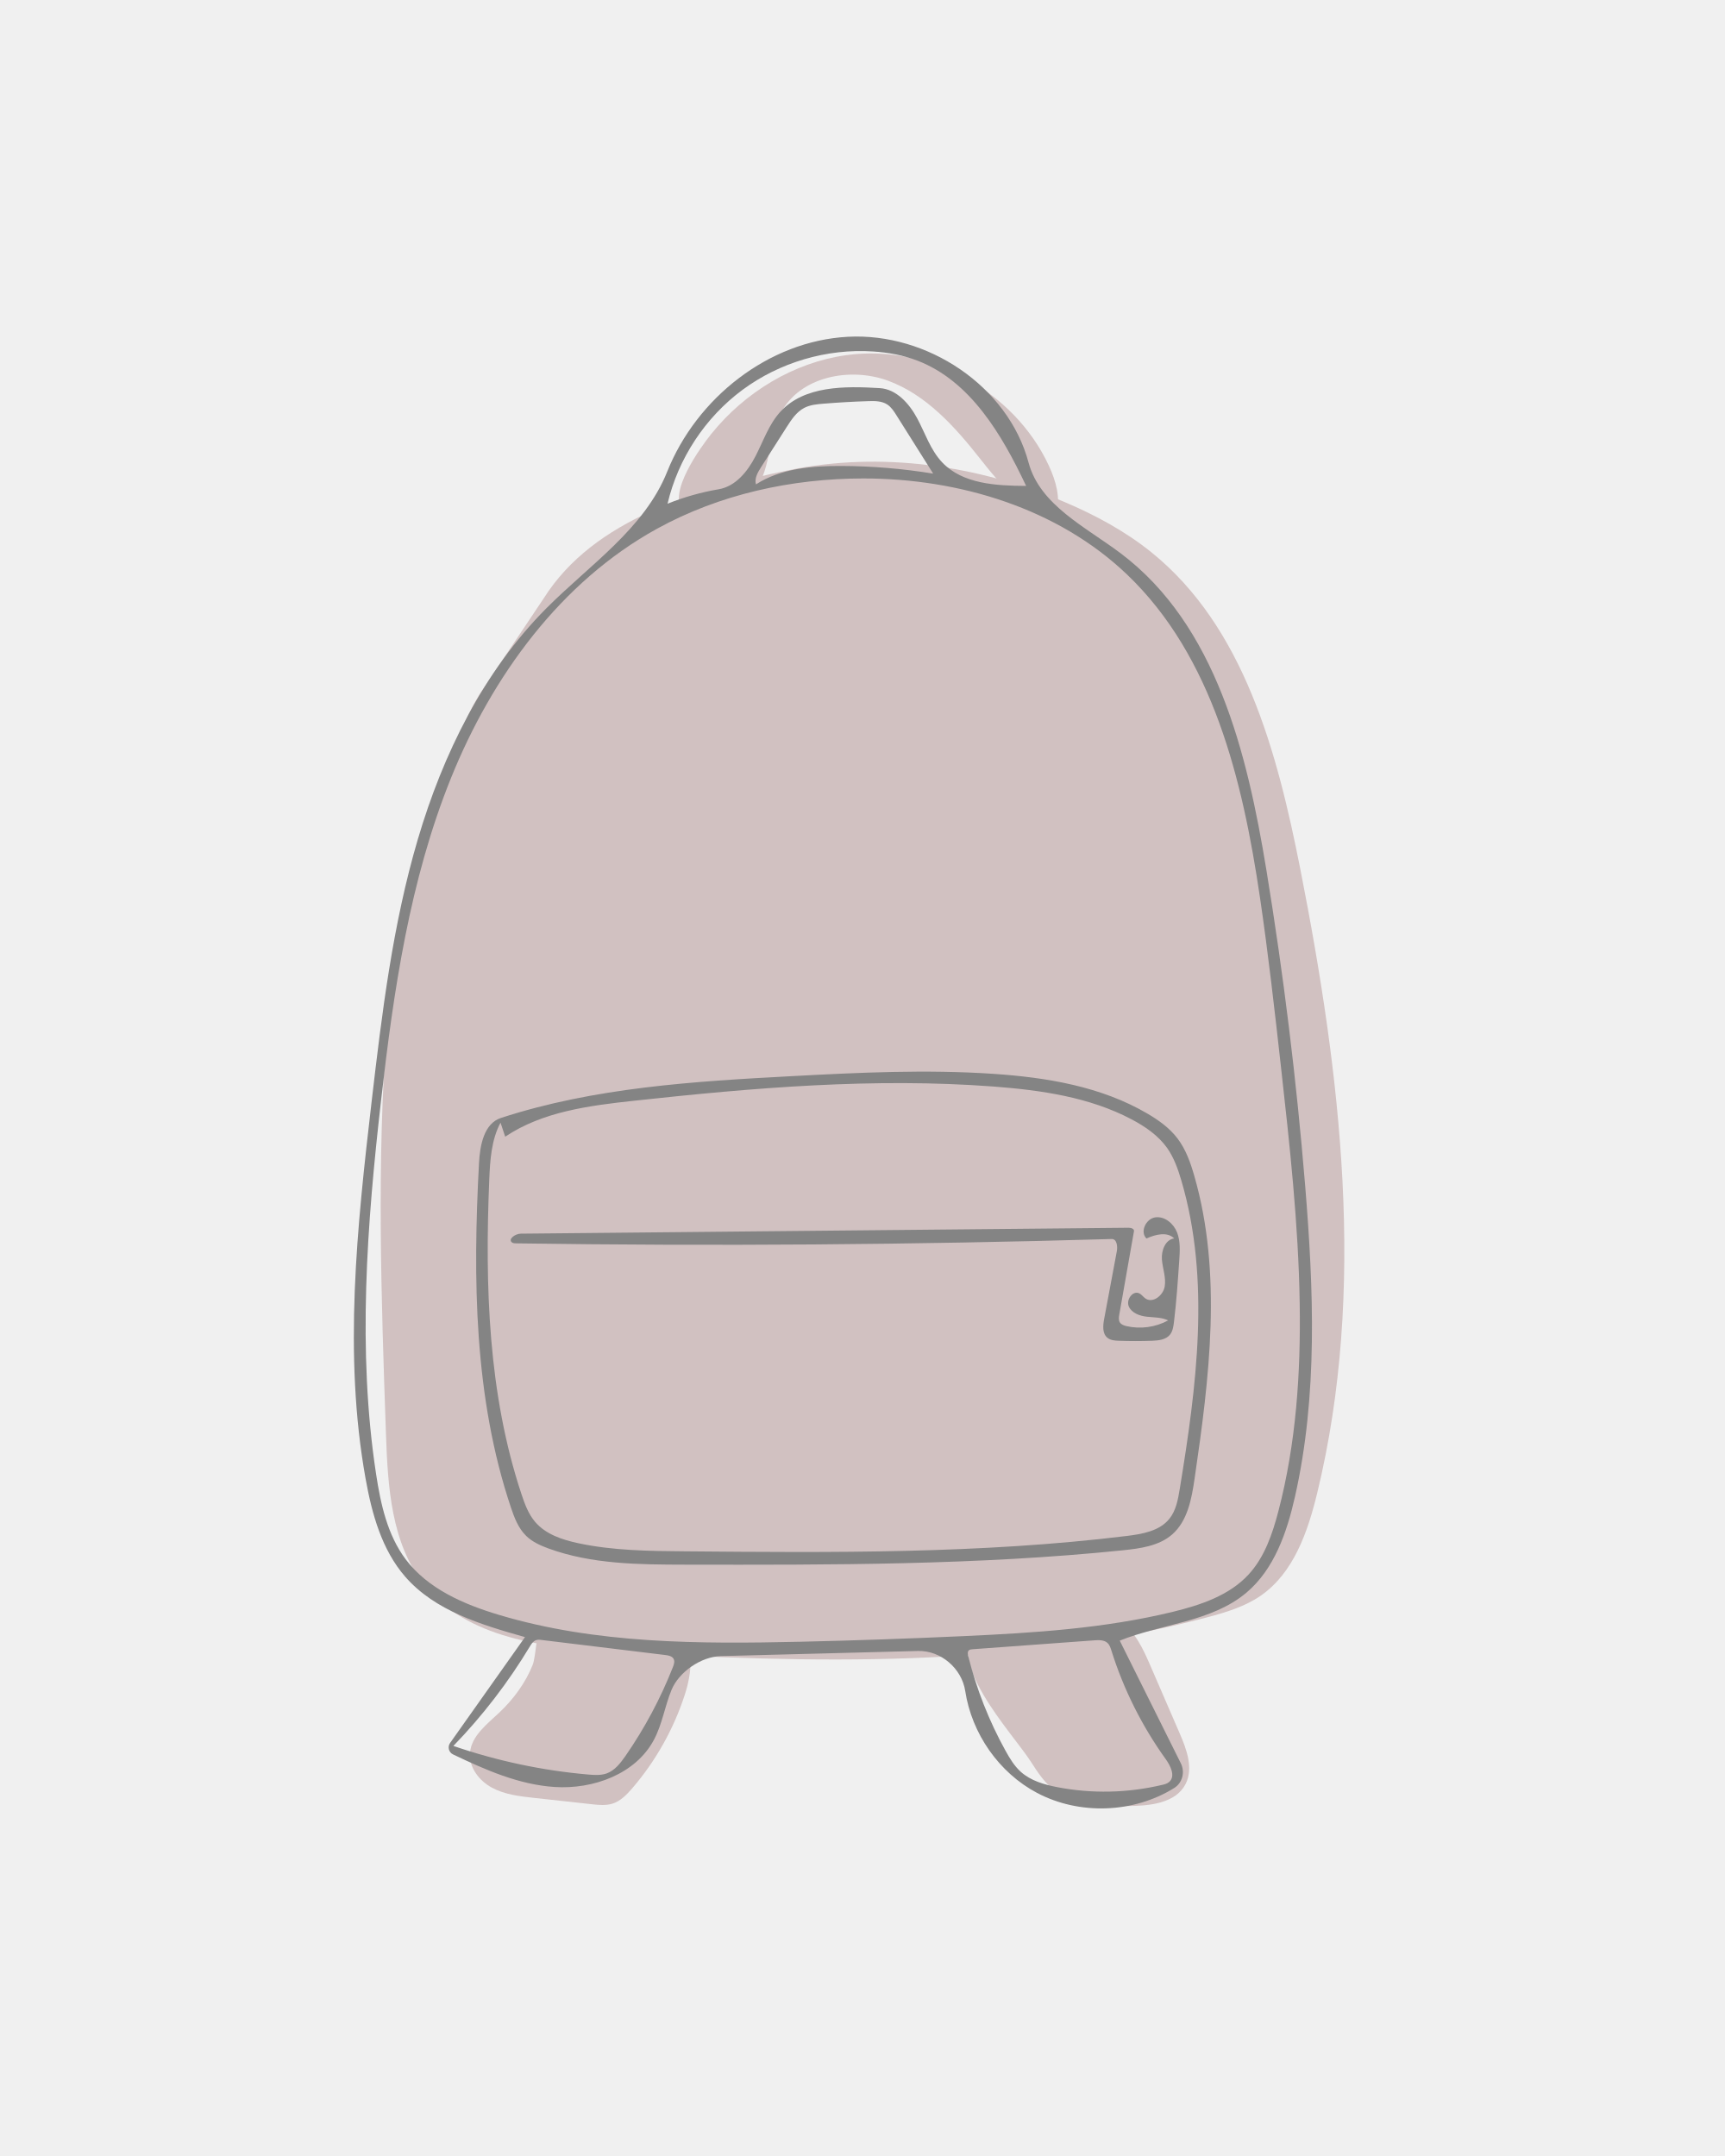
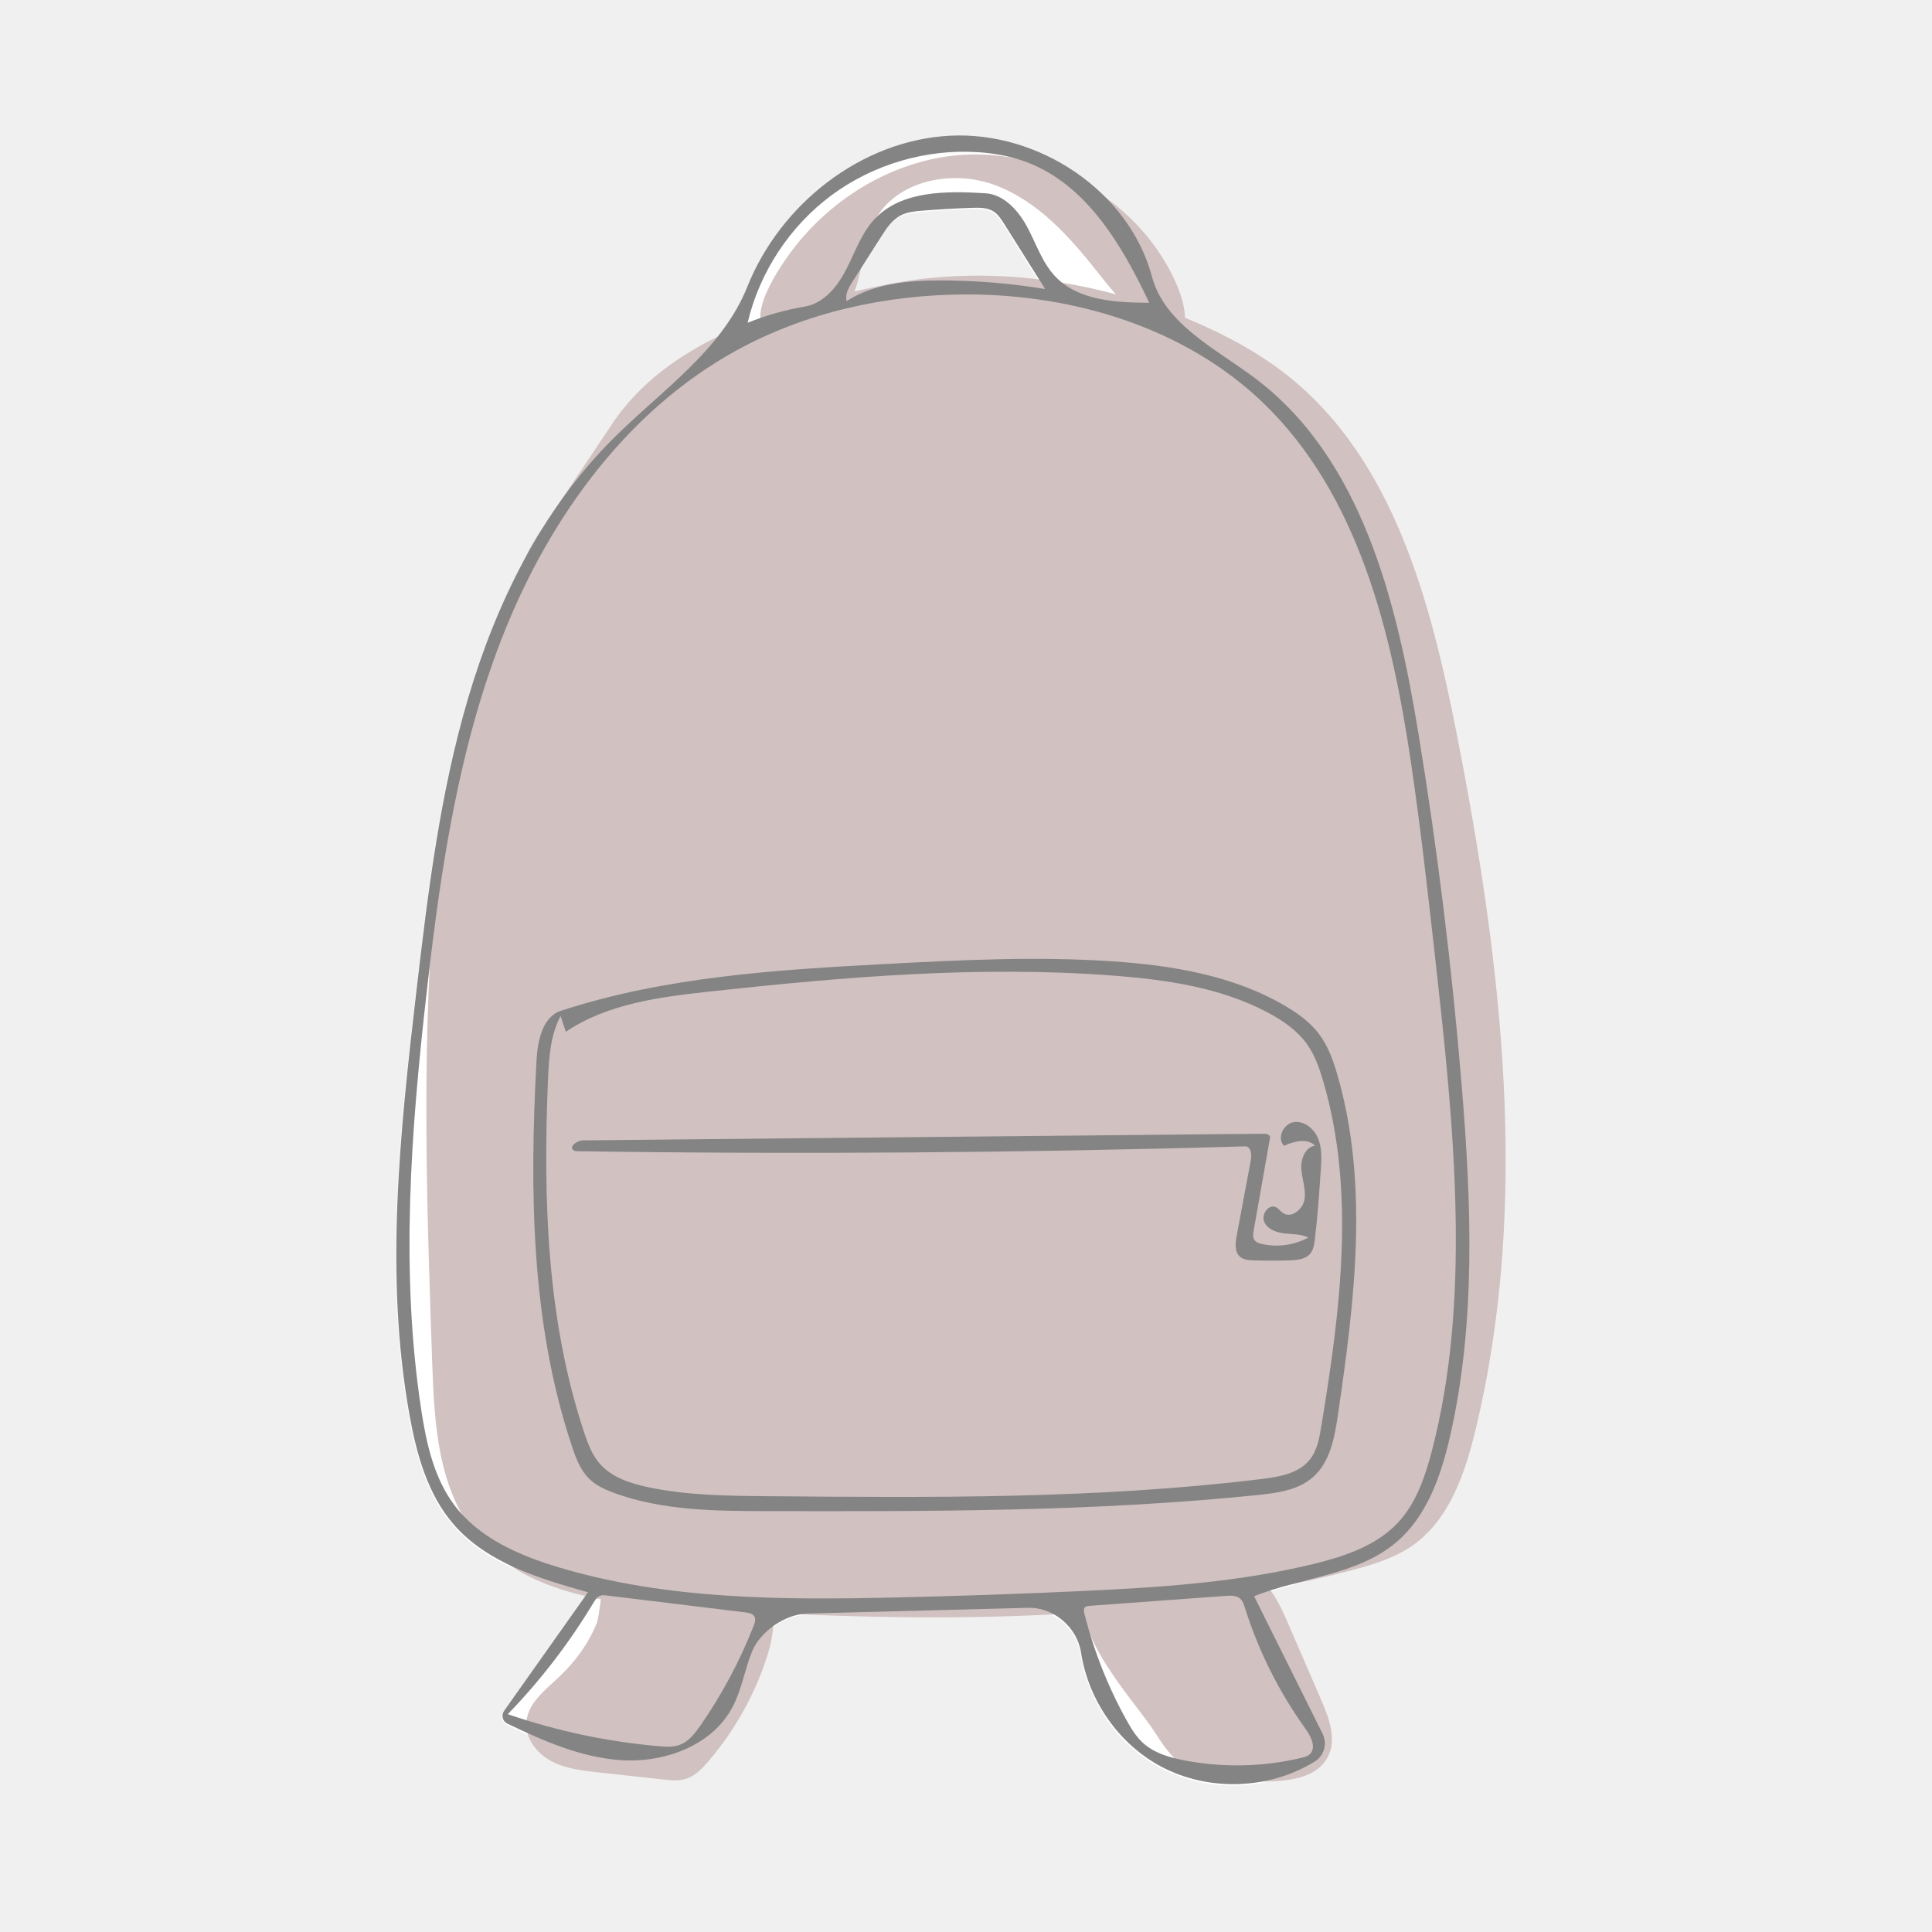
- <svg xmlns="http://www.w3.org/2000/svg" version="1.1" x="0px" y="0px" viewBox="0 0 400 500" style="enable-background:new 0 0 400 500;" xml:space="preserve">
+ <svg xmlns="http://www.w3.org/2000/svg" version="1.1" x="0px" y="0px" viewBox="0 0 400 400" style="enable-background:new 0 0 400 400;" xml:space="preserve">
  <style type="text/css">
- 	.st0{fill:#D1C1C1;}
- 	.st1{fill:#EAA2A2;}
- 	.st2{fill:#FCD9D9;}
- 	.st3{fill:#A3DBE0;}
- 	.st4{fill:none;}
- 	.st5{fill:#77B7B7;}
- 	.st6{fill:#F9B6B3;}
- 	.st7{fill:#B0DCC1;}
- 	.st8{fill:#CFCFCE;}
- 	.st9{fill:#848484;}
- 	.st10{fill:#8C5E5E;stroke:#8C5E5E;stroke-width:0.25;stroke-miterlimit:10;}
- 	.st11{fill:#2D4E7B;}
- 	.st12{fill:#61846D;}
+ 	.st0{fill:#FFFFFF;}
+ 	.st1{fill:#D1C1C1;}
+ 	.st2{fill:#EAA2A2;}
+ 	.st3{fill:#FCD9D9;}
+ 	.st4{fill:#A3DBE0;}
+ 	.st5{fill:none;}
+ 	.st6{fill:#77B7B7;}
+ 	.st7{fill:#F9B6B3;}
+ 	.st8{fill:#B0DCC1;}
+ 	.st9{fill:#CFCFCE;}
+ 	.st10{fill:#848484;}
+ 	.st11{fill:#8C5E5E;stroke:#8C5E5E;stroke-width:0.25;stroke-miterlimit:10;}
+ 	.st12{fill:#2D4E7B;}
+ 	.st13{fill:#61846D;}
</style>
  <g id="Layer_2">
-     <path class="st0" d="M112.32,159.34c-6.98,9.97-8.71,22.27-13.38,33.51c-5.93,14.28-8.02,29.84-9.21,45.26   c-2.42,31.34-1.33,62.83-0.24,94.24c0.43,12.33,1.19,25.6,8.9,35.23c9.92,12.4,27.67,14.49,43.53,15.44   c46.17,2.78,93.2,3.9,137.91-7.92c4.38-1.16,8.82-2.48,12.55-5.07c7.61-5.29,10.89-14.81,13.07-23.82   c11.46-47.26,5.47-96.95-3.93-144.66c-5.35-27.14-13.03-56.15-34.57-73.5c-6.04-4.86-12.93-8.58-20.06-11.61   c-20.05-8.54-42.62-11.83-63.97-7.4s-45.15,11.24-56.8,29.66" />
-     <path class="st0" d="M115.86,397.09c-2.9,2.75-6.57,5.47-6.88,9.45c-0.26,3.35,2.15,6.46,5.11,8.05c2.96,1.6,6.4,1.99,9.74,2.36   c4.46,0.49,8.92,0.98,13.38,1.47c1.63,0.18,3.32,0.35,4.88-0.16c1.83-0.6,3.23-2.05,4.49-3.51c5.46-6.33,9.63-13.76,12.21-21.72   c1.64-5.05,2.36-11.31-1.45-15.02c-2.06-2.01-5.02-2.77-7.86-3.25c-6.27-1.06-19.14-3.41-23.82,1.54c-1.24,1.31-1.35,7.83-2.14,9.8   C121.88,390.24,119.06,394.06,115.86,397.09z" />
-     <path class="st0" d="M239.08,408.61c1.41,2.2,2.86,4.43,4.85,6.11c4.71,3.97,11.43,4.14,17.59,4.12   c5.04-0.02,11.08-0.62,13.39-5.09c1.88-3.64,0.26-8.03-1.37-11.79c-2.25-5.2-4.5-10.4-6.75-15.59c-1.71-3.95-3.6-8.13-7.2-10.49   c-5.77-3.79-27.38-4.05-32.83,1.12C218.44,384.9,234.54,401.57,239.08,408.61z" />
-     <path class="st0" d="M164.97,100.59c7.75-9.61,19.01-16.5,31.23-18.22c18.94-2.67,39.01,8.28,47.02,25.65   c1.62,3.51,2.79,7.5,1.72,11.22c-7.57-0.28-13.05-7-17.74-12.95c-5.83-7.39-12.45-14.75-21.28-18s-20.39-0.95-24.79,7.37   c-3.19,6.03-2.23,14.05-6.85,19.07c-2.66,2.89-12.22,7.36-15.76,3.86C154.51,114.62,162.52,103.62,164.97,100.59z" />
+     <g id="XMLID_4_">
+       <g>
+         <path class="st0" d="M302.51,225.18c1.98,24.11,2.97,48.66-2.37,72.26c-1.87,8.24-4.79,16.76-11.25,22.2     c-8.07,6.8-19.58,7.21-29.37,11.12c4.72,9.49,9.44,18.98,14.17,28.47c1,2.03,0.36,4.53-1.56,5.73     c-9.42,5.85-21.96,6.31-31.77,1.13c-8.85-4.68-15.17-13.78-16.67-23.65c-0.79-5.23-5.65-9.42-10.94-9.28     c-15.25,0.4-30.49,0.79-45.74,1.19c-4.55,0.12-9.71,3.65-11.44,7.87c-1.54,3.76-2.14,7.91-4.05,11.51     c-2.23,4.22-6.05,7.22-10.49,9l-0.47-1.19c1.88-0.68,3.18-2.38,4.33-4.02c4.45-6.43,8.16-13.37,11.02-20.65     c0.24-0.61,0.47-1.32,0.16-1.9c-0.35-0.64-1.19-0.8-1.91-0.89c-9.53-1.16-19.07-2.32-28.6-3.48c-0.47-0.06-0.97-0.11-1.42,0.05     c-0.65,0.24-1.06,0.88-1.42,1.48c-5.01,8.32-10.96,16.07-17.72,23.04l-1.01-0.19c0.06-0.17,0.14-0.34,0.25-0.5     c5.79-8.18,11.59-16.36,17.38-24.54c-10.14-2.86-20.87-6.07-27.78-14.02c-5.44-6.25-7.73-14.6-9.2-22.75     c-5.17-28.79-1.98-58.35,1.41-87.4c2.38-20.49,4.88-41.08,10.72-60.86c5.83-19.79,15.22-38.9,29.76-53.53     c2.39-2.4,4.92-4.7,7.48-7l0.9,1c-13.47,12.27-23.61,28.36-30.47,45.37c-9.54,23.66-13.29,49.21-16.18,74.56     c-3.29,28.84-5.55,58.12-1.17,86.82c1.06,6.96,2.62,14.12,6.85,19.76c5.14,6.83,13.46,10.45,21.65,12.9     c22.49,6.73,46.37,6.76,69.84,6.23c12.59-0.29,25.18-0.72,37.76-1.3c16.35-0.76,32.79-1.78,48.69-5.66     c6.43-1.56,13.04-3.78,17.53-8.64c3.71-4.02,5.53-9.41,6.91-14.7c4.1-15.68,5.21-32.02,4.94-48.23     c-0.3-18.37-2.32-36.67-4.37-54.93c-1.46-13.08-2.93-26.17-4.85-39.2c-0.38-2.55-0.78-5.11-1.21-7.68l2.4-0.4     c0.11,0.62,0.21,1.24,0.31,1.86C297.51,176.35,300.5,200.72,302.51,225.18z M271.01,363.5c1.46-1.3,0.32-3.68-0.83-5.27     c-5.49-7.64-9.75-16.16-12.58-25.13c-0.2-0.64-0.41-1.32-0.9-1.78c-0.78-0.74-1.99-0.71-3.06-0.63     c-9.42,0.69-18.85,1.38-28.27,2.07c-0.3,0.03-0.63,0.06-0.85,0.27c-0.33,0.32-0.25,0.86-0.14,1.31     c1.92,7.68,4.85,15.11,8.7,22.02c0.97,1.75,2.02,3.49,3.5,4.83c2.3,2.07,5.42,2.97,8.46,3.56c8,1.55,16.33,1.37,24.26-0.51     C269.91,364.09,270.54,363.92,271.01,363.5z" />
+         <path class="st0" d="M301.26,252.49c0.27,16.21-0.84,32.55-4.94,48.23c-1.38,5.29-3.2,10.68-6.91,14.7     c-4.49,4.86-11.1,7.08-17.53,8.64c-15.9,3.88-32.34,4.9-48.69,5.66c-12.58,0.58-25.17,1.01-37.76,1.3     c-23.47,0.53-47.35,0.5-69.84-6.23c-8.19-2.45-16.51-6.07-21.65-12.9c-4.23-5.64-5.79-12.8-6.85-19.76     c-4.38-28.7-2.12-57.98,1.17-86.82c2.89-25.35,6.64-50.9,16.18-74.56c6.86-17.01,17-33.1,30.47-45.37     c5.26-4.81,11.04-9.03,17.32-12.49c7.26-4,15.06-6.91,23.13-8.83c8.06-1.91,16.38-2.82,24.67-2.83     c18.79-0.01,38.02,4.93,53.23,15.72c2.82,2,5.5,4.2,8.01,6.6c18,17.22,25.35,42.34,29.56,67.13c0.43,2.57,0.83,5.13,1.21,7.68     c1.92,13.03,3.39,26.12,4.85,39.2C298.94,215.82,300.96,234.12,301.26,252.49z" />
+         <path class="st0" d="M293.23,150.28l-2.4,0.4c-4.21-24.79-11.56-49.91-29.56-67.13c-2.51-2.4-5.19-4.6-8.01-6.6l1.74-1.7     c1.63,1.11,3.25,2.23,4.78,3.38C281.37,94.91,288.74,123.51,293.23,150.28z" />
+         <path class="st0" d="M270.18,358.23c1.15,1.59,2.29,3.97,0.83,5.27c-0.47,0.42-1.1,0.59-1.71,0.74     c-7.93,1.88-16.26,2.06-24.26,0.51c-3.04-0.59-6.16-1.49-8.46-3.56c-1.48-1.34-2.53-3.08-3.5-4.83     c-3.85-6.91-6.78-14.34-8.7-22.02c-0.11-0.45-0.19-0.99,0.14-1.31c0.22-0.21,0.55-0.24,0.85-0.27     c9.42-0.69,18.85-1.38,28.27-2.07c1.07-0.08,2.28-0.11,3.06,0.63c0.49,0.46,0.7,1.14,0.9,1.78     C260.43,342.07,264.69,350.59,270.18,358.23z" />
+         <path class="st0" d="M255,75.25l-1.74,1.7c-15.21-10.79-34.44-15.73-53.23-15.72c-8.29,0.01-16.61,0.92-24.67,2.83l-0.18-1.46     c5.73-3.69,12.88-4.29,19.69-4.28c7.16,0.02,14.32,0.62,21.39,1.79c-2.83-4.51-5.67-9.02-8.5-13.52     c-0.59-0.94-1.21-1.91-2.14-2.51c-1.29-0.84-2.93-0.84-4.47-0.79c-3.45,0.12-6.9,0.32-10.34,0.6c-1.53,0.12-3.1,0.27-4.45,0.98     c-1.8,0.95-2.98,2.74-4.07,4.45c-1.98,3.11-3.97,6.22-5.96,9.33l-1.99-1.27c0.26-0.43,0.5-0.87,0.73-1.31     c1.81-3.52,3.1-7.41,5.78-10.33c5.53-6.01,14.87-5.96,23.02-5.45c3.9,0.24,6.87,3.59,8.7,7.03c1.84,3.44,3.07,7.3,5.74,10.14     c4.77,5.07,12.55,5.46,19.51,5.51c-0.17-0.37-0.35-0.74-0.53-1.12l2.43-0.79C242.79,67.09,249.01,71.16,255,75.25z" />
+         <path class="st0" d="M239.72,61.06l-2.43,0.79c-5.53-11.54-12.76-23.35-24.64-27.93c-3.28-1.26-6.78-1.9-10.3-2.14     c-10.73-0.7-21.67,2.52-30.32,8.92c-6.48,4.8-11.63,11.36-14.83,18.75l-2.15-0.9c7.1-16.56,23.46-29.2,41.44-30.17     c18.38-0.98,37.13,11.4,41.89,29.19C238.71,58.81,239.16,59.97,239.72,61.06z" />
+         <path class="st0" d="M237.29,61.85c0.18,0.38,0.36,0.75,0.53,1.12c-6.96-0.05-14.74-0.44-19.51-5.51     c-2.67-2.84-3.9-6.7-5.74-10.14c-1.83-3.44-4.8-6.79-8.7-7.03c-8.15-0.51-17.49-0.56-23.02,5.45c-2.68,2.92-3.97,6.81-5.78,10.33     c-0.23,0.44-0.47,0.88-0.73,1.31c-1.81,3.03-4.37,5.76-7.79,6.35c-4.06,0.7-8.06,1.83-11.89,3.37c0.61-2.62,1.47-5.18,2.54-7.65     c3.2-7.39,8.35-13.95,14.83-18.75c8.65-6.4,19.59-9.62,30.32-8.92c3.52,0.24,7.02,0.88,10.3,2.14     C224.53,38.5,231.76,50.31,237.29,61.85z" />
+         <path class="st0" d="M176.33,58.65v0.01c-0.76,1.19-1.55,2.58-1.15,3.94l0.18,1.46c-8.07,1.92-15.87,4.83-23.13,8.83     c-6.28,3.46-12.06,7.68-17.32,12.49l-0.9-1c8.19-7.36,16.54-14.63,20.57-24.71c0.15-0.38,0.31-0.75,0.47-1.12l2.15,0.9     c-1.07,2.47-1.93,5.03-2.54,7.65c3.83-1.54,7.83-2.67,11.89-3.37c3.42-0.59,5.98-3.32,7.79-6.35L176.33,58.65z" />
+         <path class="st0" d="M156.07,334.97c0.31,0.58,0.08,1.29-0.16,1.9c-2.86,7.28-6.57,14.22-11.02,20.65     c-1.15,1.64-2.45,3.34-4.33,4.02c-1.33,0.48-2.8,0.39-4.21,0.27c-10.67-0.92-21.22-3.15-31.35-6.64     c6.76-6.97,12.71-14.72,17.72-23.04c0.36-0.6,0.77-1.24,1.42-1.48c0.45-0.16,0.95-0.11,1.42-0.05c9.53,1.16,19.07,2.32,28.6,3.48     C154.88,334.17,155.72,334.33,156.07,334.97z" />
+         <path class="st0" d="M140.56,361.54l0.47,1.19c-3.93,1.6-8.34,2.25-12.56,1.97c-8.28-0.55-16.03-3.96-23.54-7.55     c-0.83-0.4-1.19-1.34-0.94-2.17l1.01,0.19c10.13,3.49,20.68,5.72,31.35,6.64C137.76,361.93,139.23,362.02,140.56,361.54z" />
+       </g>
+     </g>
+     <path class="st1" d="M112.32,109.34c-6.98,9.97-8.71,22.27-13.38,33.51c-5.93,14.28-8.02,29.84-9.21,45.26   c-2.42,31.34-1.33,62.83-0.24,94.24c0.43,12.33,1.19,25.6,8.9,35.23c9.92,12.4,27.67,14.49,43.53,15.44   c46.17,2.78,93.2,3.9,137.91-7.92c4.38-1.16,8.82-2.48,12.55-5.07c7.61-5.29,10.89-14.81,13.07-23.82   c11.46-47.26,5.47-96.95-3.93-144.66c-5.35-27.14-13.03-56.15-34.57-73.5c-6.04-4.86-12.93-8.58-20.06-11.61   c-20.05-8.54-42.62-11.83-63.97-7.4s-45.15,11.24-56.8,29.66" />
+     <path class="st1" d="M115.86,347.09c-2.9,2.75-6.57,5.47-6.88,9.45c-0.26,3.35,2.15,6.46,5.11,8.05c2.96,1.6,6.4,1.99,9.74,2.36   c4.46,0.49,8.92,0.98,13.38,1.47c1.63,0.18,3.32,0.35,4.88-0.16c1.83-0.6,3.23-2.05,4.49-3.51c5.46-6.33,9.63-13.76,12.21-21.72   c1.64-5.05,2.36-11.31-1.45-15.02c-2.06-2.01-5.02-2.77-7.86-3.25c-6.27-1.06-19.14-3.41-23.82,1.54c-1.24,1.31-1.35,7.83-2.14,9.8   C121.88,340.24,119.06,344.06,115.86,347.09z" />
+     <path class="st1" d="M239.08,358.61c1.41,2.2,2.86,4.43,4.85,6.11c4.71,3.97,11.43,4.14,17.59,4.12   c5.04-0.02,11.08-0.62,13.39-5.09c1.88-3.64,0.26-8.03-1.37-11.79c-2.25-5.2-4.5-10.4-6.75-15.59c-1.71-3.95-3.6-8.13-7.2-10.49   c-5.77-3.79-27.38-4.05-32.83,1.12C218.44,334.9,234.54,351.57,239.08,358.61z" />
+     <path class="st1" d="M164.97,50.59c7.75-9.61,19.01-16.5,31.23-18.22c18.94-2.67,39.01,8.28,47.02,25.65   c1.62,3.51,2.79,7.5,1.72,11.22c-7.57-0.28-13.05-7-17.74-12.95c-5.83-7.39-12.45-14.75-21.28-18c-8.84-3.25-20.39-0.95-24.79,7.37   c-3.19,6.03-2.23,14.05-6.85,19.07c-2.66,2.89-12.22,7.36-15.76,3.86C154.51,64.62,162.52,53.62,164.97,50.59z" />
  </g>
  <g id="Layer_1">
-     <path class="st9" d="M277.01,342.88c-0.69,4.72-1.62,9.86-5.22,12.99c-3.06,2.66-7.37,3.24-11.41,3.66   c-33.72,3.46-67.7,3.39-101.6,3.33c-10.64-0.02-21.54-0.09-31.54-3.73c-1.89-0.69-3.78-1.53-5.22-2.93   c-1.82-1.77-2.76-4.23-3.56-6.64c-8.55-25.48-8.82-52.96-7.39-79.8c0.22-4.15,1.15-9.21,5.1-10.5c21.66-7.06,44.7-8.48,67.45-9.69   c15.54-0.83,31.12-1.58,46.64-0.54c12.45,0.83,25.16,2.94,35.9,9.28c2.58,1.52,5.06,3.31,6.87,5.69c1.94,2.54,3.03,5.63,3.91,8.71   C283.47,295.38,280.43,319.56,277.01,342.88 M262.4,259.59c-9.76-5.16-20.98-6.77-31.99-7.61c-27.77-2.1-55.67,0.28-83.35,3.29   c-10.4,1.13-21.23,2.51-29.91,8.34c-0.36-1.08-0.73-2.17-1.09-3.25c-2.13,4.01-2.42,8.71-2.61,13.25   c-1.02,24.55-0.27,49.61,7.48,72.93c0.76,2.29,1.61,4.6,3.18,6.43c2.46,2.87,6.29,4.13,9.99,4.92c8.11,1.73,16.47,1.81,24.76,1.88   c34.17,0.3,68.46,0.59,102.39-3.56c3.64-0.45,7.64-1.14,9.93-4.01c1.53-1.92,1.98-4.45,2.38-6.87c3.9-23.74,7.17-48.46,0.38-71.54   c-0.78-2.65-1.71-5.3-3.29-7.55C268.58,263.33,265.55,261.25,262.4,259.59z" />
-     <path class="st9" d="M238.51,107.29c2.65,9.89,13.23,14.9,21.4,21.06c22.08,16.66,29.29,46.21,33.76,73.51   c3.97,24.21,6.96,48.58,8.97,73.03c1.98,24.12,2.97,48.67-2.37,72.27c-1.87,8.24-4.79,16.76-11.25,22.2   c-8.07,6.79-19.58,7.2-29.37,11.12c4.72,9.49,9.45,18.98,14.17,28.46c1.01,2.03,0.37,4.54-1.56,5.73   c-9.42,5.85-21.96,6.31-31.77,1.13c-8.85-4.67-15.16-13.77-16.67-23.64c-0.8-5.23-5.65-9.42-10.94-9.28   c-15.25,0.4-30.5,0.79-45.74,1.19c-4.55,0.12-9.71,3.65-11.44,7.87c-1.54,3.77-2.14,7.91-4.05,11.51   c-4.21,7.96-14.07,11.56-23.05,10.97c-8.28-0.54-16.03-3.96-23.54-7.55c-1.01-0.48-1.33-1.75-0.69-2.66   c5.79-8.18,11.58-16.36,17.37-24.55c-10.14-2.85-20.87-6.07-27.78-14.01c-5.44-6.25-7.73-14.6-9.19-22.75   c-5.17-28.79-1.98-58.35,1.4-87.4c2.39-20.49,4.88-41.08,10.72-60.87c5.84-19.78,15.22-38.9,29.77-53.53   c10.04-10.1,22.77-18.49,28.05-31.71c6.83-17.1,23.52-30.31,41.91-31.29S233.75,89.51,238.51,107.29 M297.02,247.29   c-1.46-13.09-2.94-26.17-4.86-39.2c-4.01-27.19-10.91-55.81-30.77-74.81c-16.09-15.4-38.98-22.33-61.24-22.32   c-16.57,0.01-33.28,3.66-47.8,11.66c-22.35,12.31-38.25,34.2-47.79,57.86s-13.29,49.21-16.18,74.56   c-3.29,28.84-5.55,58.12-1.17,86.82c1.06,6.96,2.63,14.12,6.85,19.75c5.13,6.84,13.46,10.45,21.65,12.9   c22.49,6.73,46.37,6.76,69.84,6.23c12.59-0.29,25.18-0.72,37.76-1.3c16.35-0.75,32.79-1.77,48.69-5.65   c6.42-1.57,13.04-3.78,17.52-8.64c3.71-4.02,5.54-9.41,6.92-14.7c4.1-15.68,5.2-32.02,4.94-48.22   C301.09,283.85,299.06,265.55,297.02,247.29 M271.14,413.23c1.46-1.31,0.32-3.68-0.83-5.27c-5.49-7.64-9.76-16.16-12.58-25.14   c-0.2-0.64-0.41-1.32-0.9-1.78c-0.78-0.74-1.99-0.71-3.06-0.63c-9.42,0.69-18.84,1.38-28.27,2.07c-0.3,0.02-0.63,0.06-0.85,0.26   c-0.34,0.32-0.25,0.86-0.14,1.31c1.92,7.68,4.85,15.11,8.69,22.03c0.97,1.75,2.02,3.49,3.5,4.82c2.3,2.07,5.42,2.97,8.46,3.56   c8,1.55,16.33,1.37,24.26-0.51C270.04,413.82,270.67,413.65,271.14,413.23 M124.27,380.38c-0.66,0.24-1.06,0.88-1.42,1.48   c-5.01,8.32-10.96,16.07-17.72,23.04c10.13,3.48,20.68,5.72,31.35,6.64c1.41,0.12,2.87,0.21,4.21-0.27   c1.88-0.68,3.18-2.38,4.33-4.02c4.45-6.42,8.16-13.37,11.02-20.64c0.24-0.61,0.47-1.32,0.16-1.9c-0.35-0.64-1.18-0.8-1.91-0.89   c-9.53-1.16-19.06-2.32-28.6-3.48C125.21,380.27,124.72,380.21,124.27,380.38 M218.44,107.19c4.77,5.07,12.55,5.46,19.5,5.5   c-5.6-11.89-12.91-24.31-25.17-29.04c-3.28-1.27-6.78-1.91-10.29-2.14c-10.73-0.71-21.68,2.51-30.32,8.91   c-8.64,6.4-14.91,15.93-17.37,26.4c3.83-1.54,7.82-2.67,11.89-3.36c3.9-0.67,6.7-4.14,8.51-7.66c1.82-3.52,3.1-7.41,5.78-10.33   c5.53-6.02,14.87-5.96,23.03-5.46c3.89,0.24,6.86,3.6,8.7,7.04S215.77,104.35,218.44,107.19 M186.48,94.6   c-1.8,0.94-2.97,2.73-4.07,4.45c-1.99,3.11-3.97,6.23-5.96,9.34c-0.76,1.19-1.55,2.58-1.15,3.94c5.73-3.68,12.88-4.29,19.69-4.27   c7.16,0.02,14.33,0.62,21.4,1.78c-2.84-4.51-5.67-9.01-8.51-13.52c-0.59-0.94-1.21-1.9-2.13-2.51c-1.29-0.84-2.94-0.84-4.48-0.78   c-3.45,0.11-6.9,0.31-10.34,0.59C189.41,93.74,187.84,93.89,186.48,94.6z" />
-     <path class="st9" d="M265.85,287.22c-1.58-1.53-0.13-4.59,2.04-4.9c2.17-0.31,4.23,1.42,5.04,3.46c0.81,2.04,0.67,4.32,0.52,6.51   c-0.33,4.79-0.65,9.58-1.23,14.34c-0.13,1.04-0.29,2.14-0.96,2.94c-0.96,1.14-2.63,1.31-4.13,1.37c-2.56,0.09-5.12,0.09-7.67,0   c-0.95-0.03-1.97-0.11-2.7-0.72c-1.18-1-1.01-2.84-0.72-4.36c0.98-5.22,1.95-10.44,2.93-15.66c0.22-1.17,0.01-2.89-1.18-2.86   c-46.02,1.34-92.08,1.68-138.12,1.01c-0.33,0-0.68-0.02-0.94-0.21c-1.02-0.77,0.76-2.03,2.04-2.04   c12.39-0.12,24.77-0.24,37.16-0.36c7.1-0.07,14.21-0.14,21.31-0.21c27.48-0.27,54.96-0.53,82.43-0.8c0.58-0.01,1.38,0.23,1.28,0.8   c-1.13,6.43-2.27,12.87-3.4,19.3c-0.11,0.63-0.21,1.34,0.15,1.88c0.33,0.49,0.94,0.7,1.51,0.83c3.24,0.75,6.74,0.27,9.66-1.32   c-1.5-0.75-3.27-0.67-4.94-0.86c-1.67-0.19-3.5-0.84-4.18-2.38s0.91-3.76,2.42-3.04c0.57,0.27,0.93,0.85,1.45,1.2   c1.73,1.18,4.12-0.74,4.46-2.8c0.34-2.07-0.48-4.13-0.65-6.22c-0.17-2.09,0.78-4.64,2.85-4.92   C270.66,285.59,267.93,286.27,265.85,287.22z" />
+     <path class="st10" d="M277.01,292.88c-0.69,4.72-1.62,9.86-5.22,12.99c-3.06,2.66-7.37,3.24-11.41,3.66   c-33.72,3.46-67.7,3.39-101.6,3.33c-10.64-0.02-21.54-0.09-31.54-3.73c-1.89-0.69-3.78-1.53-5.22-2.93   c-1.82-1.77-2.76-4.23-3.56-6.64c-8.55-25.48-8.82-52.96-7.39-79.8c0.22-4.15,1.15-9.21,5.1-10.5c21.66-7.06,44.7-8.48,67.45-9.69   c15.54-0.83,31.12-1.58,46.64-0.54c12.45,0.83,25.16,2.94,35.9,9.28c2.58,1.52,5.06,3.31,6.87,5.69c1.94,2.54,3.03,5.63,3.91,8.71   C283.47,245.38,280.43,269.56,277.01,292.88 M262.4,209.59c-9.76-5.16-20.98-6.77-31.99-7.61c-27.77-2.1-55.67,0.28-83.35,3.29   c-10.4,1.13-21.23,2.51-29.91,8.34c-0.36-1.08-0.73-2.17-1.09-3.25c-2.13,4.01-2.42,8.71-2.61,13.25   c-1.02,24.55-0.27,49.61,7.48,72.93c0.76,2.29,1.61,4.6,3.18,6.43c2.46,2.87,6.29,4.13,9.99,4.92c8.11,1.73,16.47,1.81,24.76,1.88   c34.17,0.3,68.46,0.59,102.39-3.56c3.64-0.45,7.64-1.14,9.93-4.01c1.53-1.92,1.98-4.45,2.38-6.87c3.9-23.74,7.17-48.46,0.38-71.54   c-0.78-2.65-1.71-5.3-3.29-7.55C268.58,213.33,265.55,211.25,262.4,209.59z" />
+     <path class="st10" d="M238.51,57.29c2.65,9.89,13.23,14.9,21.4,21.06c22.08,16.66,29.29,46.21,33.76,73.51   c3.97,24.21,6.96,48.58,8.97,73.03c1.98,24.12,2.97,48.67-2.37,72.27c-1.87,8.24-4.79,16.76-11.25,22.2   c-8.07,6.79-19.58,7.2-29.37,11.12c4.72,9.49,9.45,18.98,14.17,28.46c1.01,2.03,0.37,4.54-1.56,5.73   c-9.42,5.85-21.96,6.31-31.77,1.13c-8.85-4.67-15.16-13.77-16.67-23.64c-0.8-5.23-5.65-9.42-10.94-9.28   c-15.25,0.4-30.5,0.79-45.74,1.19c-4.55,0.12-9.71,3.65-11.44,7.87c-1.54,3.77-2.14,7.91-4.05,11.51   c-4.21,7.96-14.07,11.56-23.05,10.97c-8.28-0.54-16.03-3.96-23.54-7.55c-1.01-0.48-1.33-1.75-0.69-2.66   c5.79-8.18,11.58-16.36,17.37-24.55c-10.14-2.85-20.87-6.07-27.78-14.01c-5.44-6.25-7.73-14.6-9.19-22.75   c-5.17-28.79-1.98-58.35,1.4-87.4c2.39-20.49,4.88-41.08,10.72-60.87c5.84-19.78,15.22-38.9,29.77-53.53   c10.04-10.1,22.77-18.49,28.05-31.71c6.83-17.1,23.52-30.31,41.91-31.29C215,27.12,233.75,39.51,238.51,57.29 M297.02,197.29   c-1.46-13.09-2.94-26.17-4.86-39.2c-4.01-27.19-10.91-55.81-30.77-74.81c-16.09-15.4-38.98-22.33-61.24-22.32   c-16.57,0.01-33.28,3.66-47.8,11.66c-22.35,12.31-38.25,34.2-47.79,57.86s-13.29,49.21-16.18,74.56   c-3.29,28.84-5.55,58.12-1.17,86.82c1.06,6.96,2.63,14.12,6.85,19.75c5.13,6.84,13.46,10.45,21.65,12.9   c22.49,6.73,46.37,6.76,69.84,6.23c12.59-0.29,25.18-0.72,37.76-1.3c16.35-0.75,32.79-1.77,48.69-5.65   c6.42-1.57,13.04-3.78,17.52-8.64c3.71-4.02,5.54-9.41,6.92-14.7c4.1-15.68,5.2-32.02,4.94-48.22   C301.09,233.85,299.06,215.55,297.02,197.29 M271.14,363.23c1.46-1.31,0.32-3.68-0.83-5.27c-5.49-7.64-9.76-16.16-12.58-25.14   c-0.2-0.64-0.41-1.32-0.9-1.78c-0.78-0.74-1.99-0.71-3.06-0.63c-9.42,0.69-18.84,1.38-28.27,2.07c-0.3,0.02-0.63,0.06-0.85,0.26   c-0.34,0.32-0.25,0.86-0.14,1.31c1.92,7.68,4.85,15.11,8.69,22.03c0.97,1.75,2.02,3.49,3.5,4.82c2.3,2.07,5.42,2.97,8.46,3.56   c8,1.55,16.33,1.37,24.26-0.51C270.04,363.82,270.67,363.65,271.14,363.23 M124.27,330.38c-0.66,0.24-1.06,0.88-1.42,1.48   c-5.01,8.32-10.96,16.07-17.72,23.04c10.13,3.48,20.68,5.72,31.35,6.64c1.41,0.12,2.87,0.21,4.21-0.27   c1.88-0.68,3.18-2.38,4.33-4.02c4.45-6.42,8.16-13.37,11.02-20.64c0.24-0.61,0.47-1.32,0.16-1.9c-0.35-0.64-1.18-0.8-1.91-0.89   c-9.53-1.16-19.06-2.32-28.6-3.48C125.21,330.27,124.72,330.21,124.27,330.38 M218.44,57.19c4.77,5.07,12.55,5.46,19.5,5.5   c-5.6-11.89-12.91-24.31-25.17-29.04c-3.28-1.27-6.78-1.91-10.29-2.14c-10.73-0.71-21.68,2.51-30.32,8.91s-14.91,15.93-17.37,26.4   c3.83-1.54,7.82-2.67,11.89-3.36c3.9-0.67,6.7-4.14,8.51-7.66c1.82-3.52,3.1-7.41,5.78-10.33c5.53-6.02,14.87-5.96,23.03-5.46   c3.89,0.24,6.86,3.6,8.7,7.04S215.77,54.35,218.44,57.19 M186.48,44.6c-1.8,0.94-2.97,2.73-4.07,4.45   c-1.99,3.11-3.97,6.23-5.96,9.34c-0.76,1.19-1.55,2.58-1.15,3.94c5.73-3.68,12.88-4.29,19.69-4.27c7.16,0.02,14.33,0.62,21.4,1.78   c-2.84-4.51-5.67-9.01-8.51-13.52c-0.59-0.94-1.21-1.9-2.13-2.51c-1.29-0.84-2.94-0.84-4.48-0.78c-3.45,0.11-6.9,0.31-10.34,0.59   C189.41,43.74,187.84,43.89,186.48,44.6z" />
+     <path class="st10" d="M265.85,237.22c-1.58-1.53-0.13-4.59,2.04-4.9c2.17-0.31,4.23,1.42,5.04,3.46c0.81,2.04,0.67,4.32,0.52,6.51   c-0.33,4.79-0.65,9.58-1.23,14.34c-0.13,1.04-0.29,2.14-0.96,2.94c-0.96,1.14-2.63,1.31-4.13,1.37c-2.56,0.09-5.12,0.09-7.67,0   c-0.95-0.03-1.97-0.11-2.7-0.72c-1.18-1-1.01-2.84-0.72-4.36c0.98-5.22,1.95-10.44,2.93-15.66c0.22-1.17,0.01-2.89-1.18-2.86   c-46.02,1.34-92.08,1.68-138.12,1.01c-0.33,0-0.68-0.02-0.94-0.21c-1.02-0.77,0.76-2.03,2.04-2.04   c12.39-0.12,24.77-0.24,37.16-0.36c7.1-0.07,14.21-0.14,21.31-0.21c27.48-0.27,54.96-0.53,82.43-0.8c0.58-0.01,1.38,0.23,1.28,0.8   c-1.13,6.43-2.27,12.87-3.4,19.3c-0.11,0.63-0.21,1.34,0.15,1.88c0.33,0.49,0.94,0.7,1.51,0.83c3.24,0.75,6.74,0.27,9.66-1.32   c-1.5-0.75-3.27-0.67-4.94-0.86c-1.67-0.19-3.5-0.84-4.18-2.38s0.91-3.76,2.42-3.04c0.57,0.27,0.93,0.85,1.45,1.2   c1.73,1.18,4.12-0.74,4.46-2.8s-0.48-4.13-0.65-6.22c-0.17-2.09,0.78-4.64,2.85-4.92C270.66,235.59,267.93,236.27,265.85,237.22z" />
  </g>
</svg>
